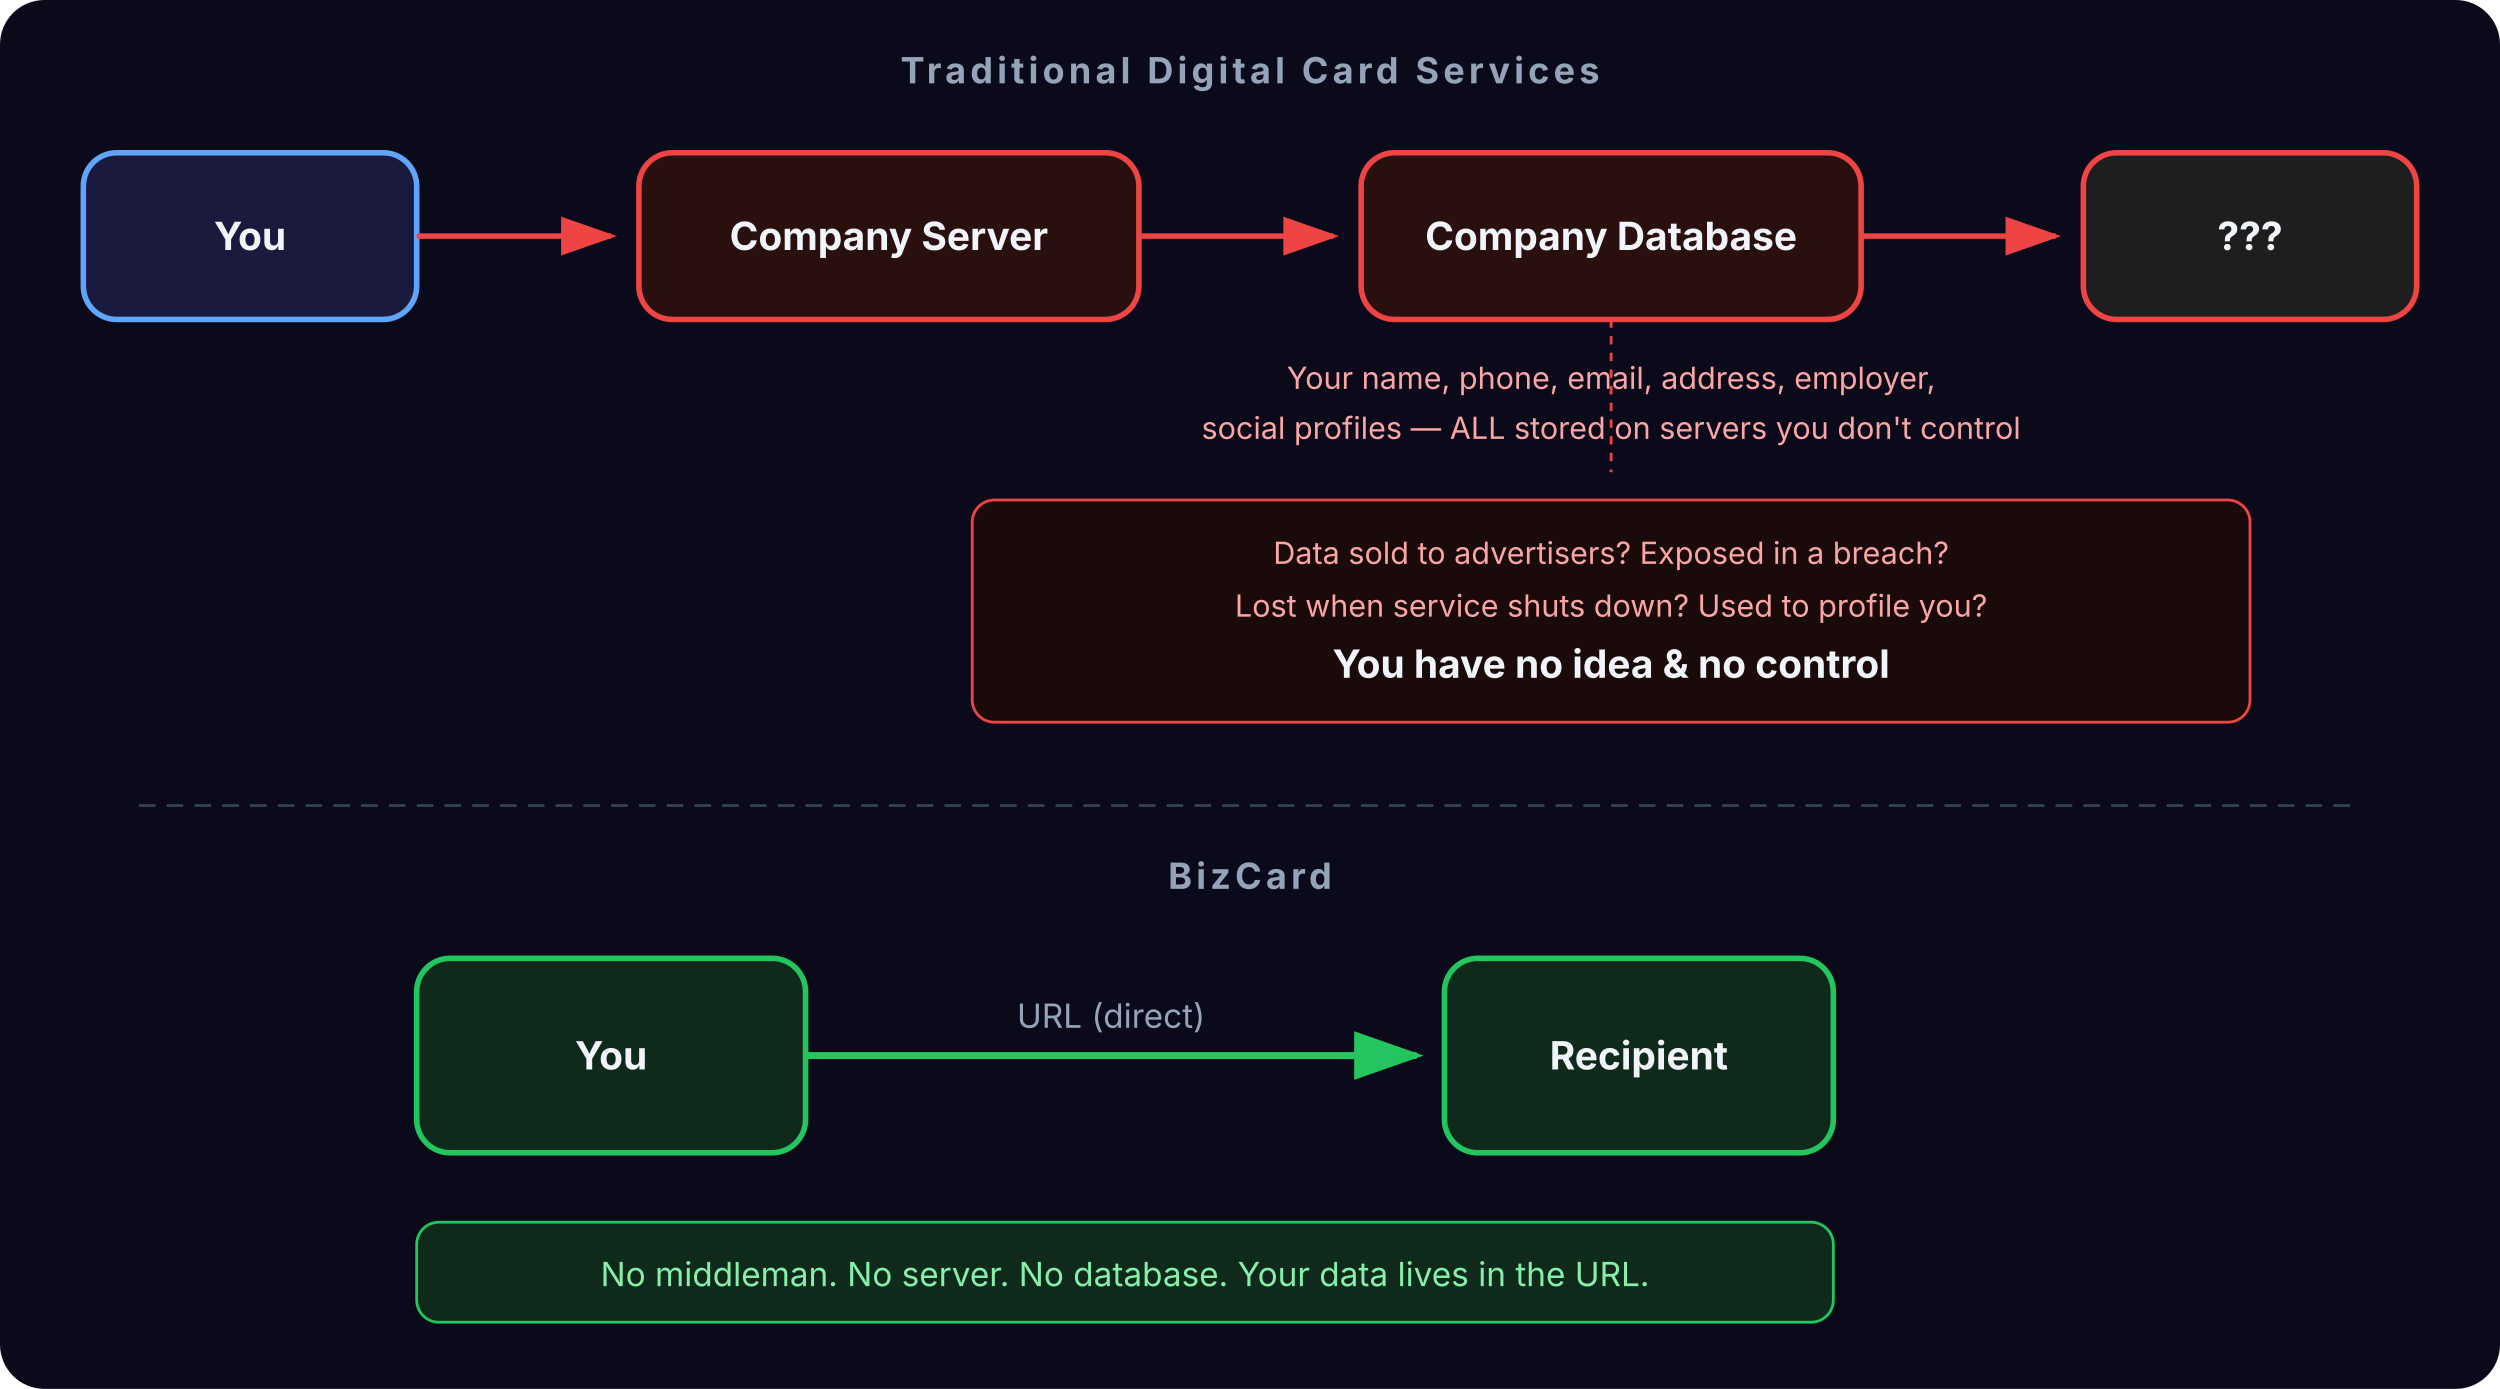
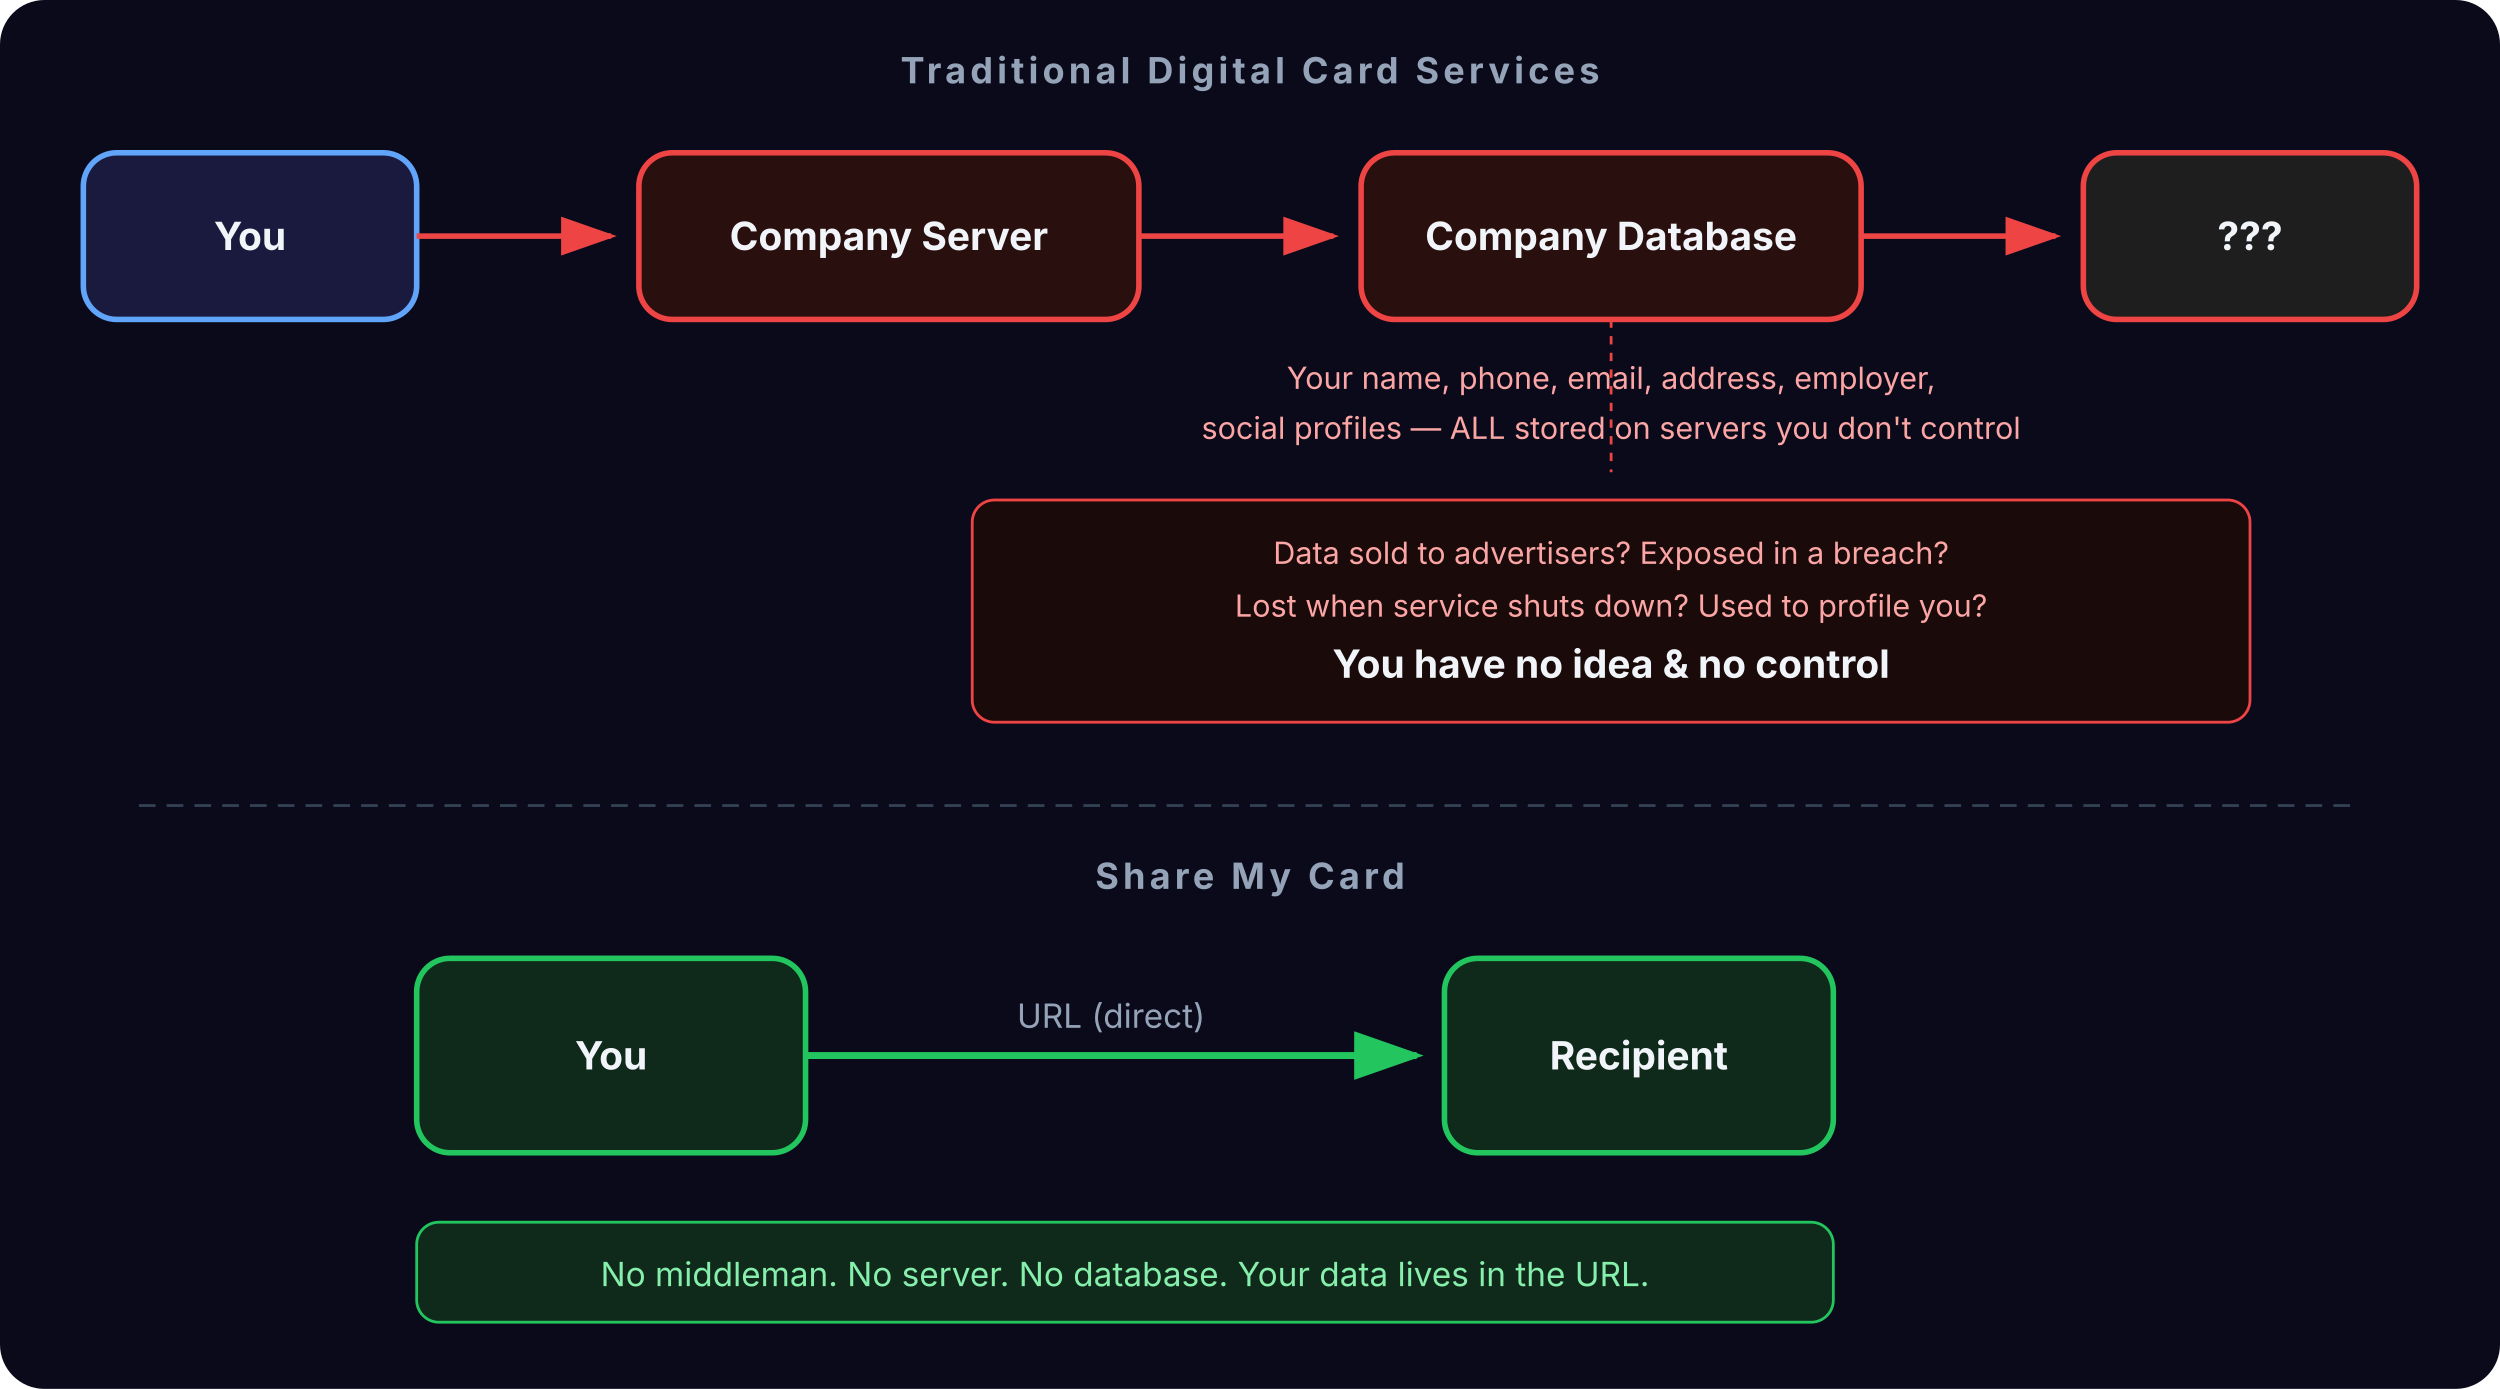
<svg xmlns="http://www.w3.org/2000/svg" viewBox="0 0 900 500" width="900" height="500">
  <defs>
    <style>
      .box { fill: #1a1a3e; stroke: #60a5fa; stroke-width: 2; rx: 12; }
      .box-red { fill: #2a0f0f; stroke: #ef4444; stroke-width: 2; rx: 12; }
      .box-green { fill: #0f2a1a; stroke: #22c55e; stroke-width: 2; rx: 12; }
      .box-dark { fill: #1e1e1e; stroke: #ef4444; stroke-width: 2; rx: 12; }
      .section-label { fill: #94a3b8; font-family: -apple-system, BlinkMacSystemFont, 'Segoe UI', sans-serif; font-size: 13px; font-weight: 700; text-transform: uppercase; letter-spacing: 1.5px; }
      .title { fill: #f1f5f9; font-family: -apple-system, BlinkMacSystemFont, 'Segoe UI', sans-serif; font-size: 14px; font-weight: 700; }
      .desc { fill: #94a3b8; font-family: -apple-system, BlinkMacSystemFont, 'Segoe UI', sans-serif; font-size: 12px; }
      .warn { fill: #fca5a5; font-family: -apple-system, BlinkMacSystemFont, 'Segoe UI', sans-serif; font-size: 11px; }
      .good { fill: #86efac; font-family: -apple-system, BlinkMacSystemFont, 'Segoe UI', sans-serif; font-size: 12px; }
      .arrow-red { stroke: #ef4444; stroke-width: 2; fill: none; marker-end: url(#ah-red); }
      .arrow-green { stroke: #22c55e; stroke-width: 2.5; fill: none; marker-end: url(#ah-green); }
      .divider { stroke: #334155; stroke-width: 1; stroke-dasharray: 6,4; }
    </style>
    <marker id="ah-red" markerWidth="10" markerHeight="7" refX="9" refY="3.5" orient="auto">
      <polygon points="0 0, 10 3.5, 0 7" fill="#ef4444" />
    </marker>
    <marker id="ah-green" markerWidth="10" markerHeight="7" refX="9" refY="3.5" orient="auto">
      <polygon points="0 0, 10 3.5, 0 7" fill="#22c55e" />
    </marker>
  </defs>
  <rect width="900" height="500" fill="#0a0a1a" rx="16" />
  <text x="450" y="30" class="section-label" text-anchor="middle" fill="#ef4444">Traditional Digital Card Services</text>
  <rect x="30" y="55" width="120" height="60" class="box" />
  <text x="90" y="90" class="title" text-anchor="middle">You</text>
  <line x1="150" y1="85" x2="220" y2="85" class="arrow-red" />
  <rect x="230" y="55" width="180" height="60" class="box-red" />
  <text x="320" y="90" class="title" text-anchor="middle">Company Server</text>
  <line x1="410" y1="85" x2="480" y2="85" class="arrow-red" />
  <rect x="490" y="55" width="180" height="60" class="box-red" />
  <text x="580" y="90" class="title" text-anchor="middle">Company Database</text>
  <line x1="670" y1="85" x2="740" y2="85" class="arrow-red" />
  <rect x="750" y="55" width="120" height="60" class="box-dark" />
  <text x="810" y="90" class="title" text-anchor="middle" fill="#ef4444">???</text>
  <text x="580" y="140" class="warn" text-anchor="middle">Your name, phone, email, address, employer,</text>
  <text x="580" y="158" class="warn" text-anchor="middle">social profiles — ALL stored on servers you don't control</text>
  <line x1="580" y1="115" x2="580" y2="170" stroke="#ef4444" stroke-width="1" stroke-dasharray="3,3" />
  <rect x="350" y="180" width="460" height="80" rx="8" fill="#1a0a0a" stroke="#ef4444" stroke-width="1" />
  <text x="580" y="203" class="warn" text-anchor="middle">Data sold to advertisers?  Exposed in a breach?</text>
  <text x="580" y="222" class="warn" text-anchor="middle">Lost when service shuts down?  Used to profile you?</text>
  <text x="580" y="244" class="title" text-anchor="middle" fill="#ef4444">You have no idea &amp; no control</text>
  <line x1="50" y1="290" x2="850" y2="290" class="divider" />
-   <text x="450" y="320" class="section-label" text-anchor="middle" fill="#22c55e">BizCard</text>
+   <text x="450" y="320" class="section-label" text-anchor="middle" fill="#22c55e">Share My Card</text>
  <rect x="150" y="345" width="140" height="70" class="box-green" />
  <text x="220" y="385" class="title" text-anchor="middle" fill="#22c55e">You</text>
  <line x1="290" y1="380" x2="510" y2="380" class="arrow-green" />
  <text x="400" y="370" class="desc" text-anchor="middle" fill="#22c55e">URL (direct)</text>
  <rect x="520" y="345" width="140" height="70" class="box-green" />
  <text x="590" y="385" class="title" text-anchor="middle" fill="#22c55e">Recipient</text>
  <rect x="150" y="440" width="510" height="36" rx="8" fill="#0f2a1a" stroke="#22c55e" stroke-width="1" />
  <text x="405" y="463" class="good" text-anchor="middle">No middleman. No server. No database. Your data lives in the URL.</text>
</svg>
